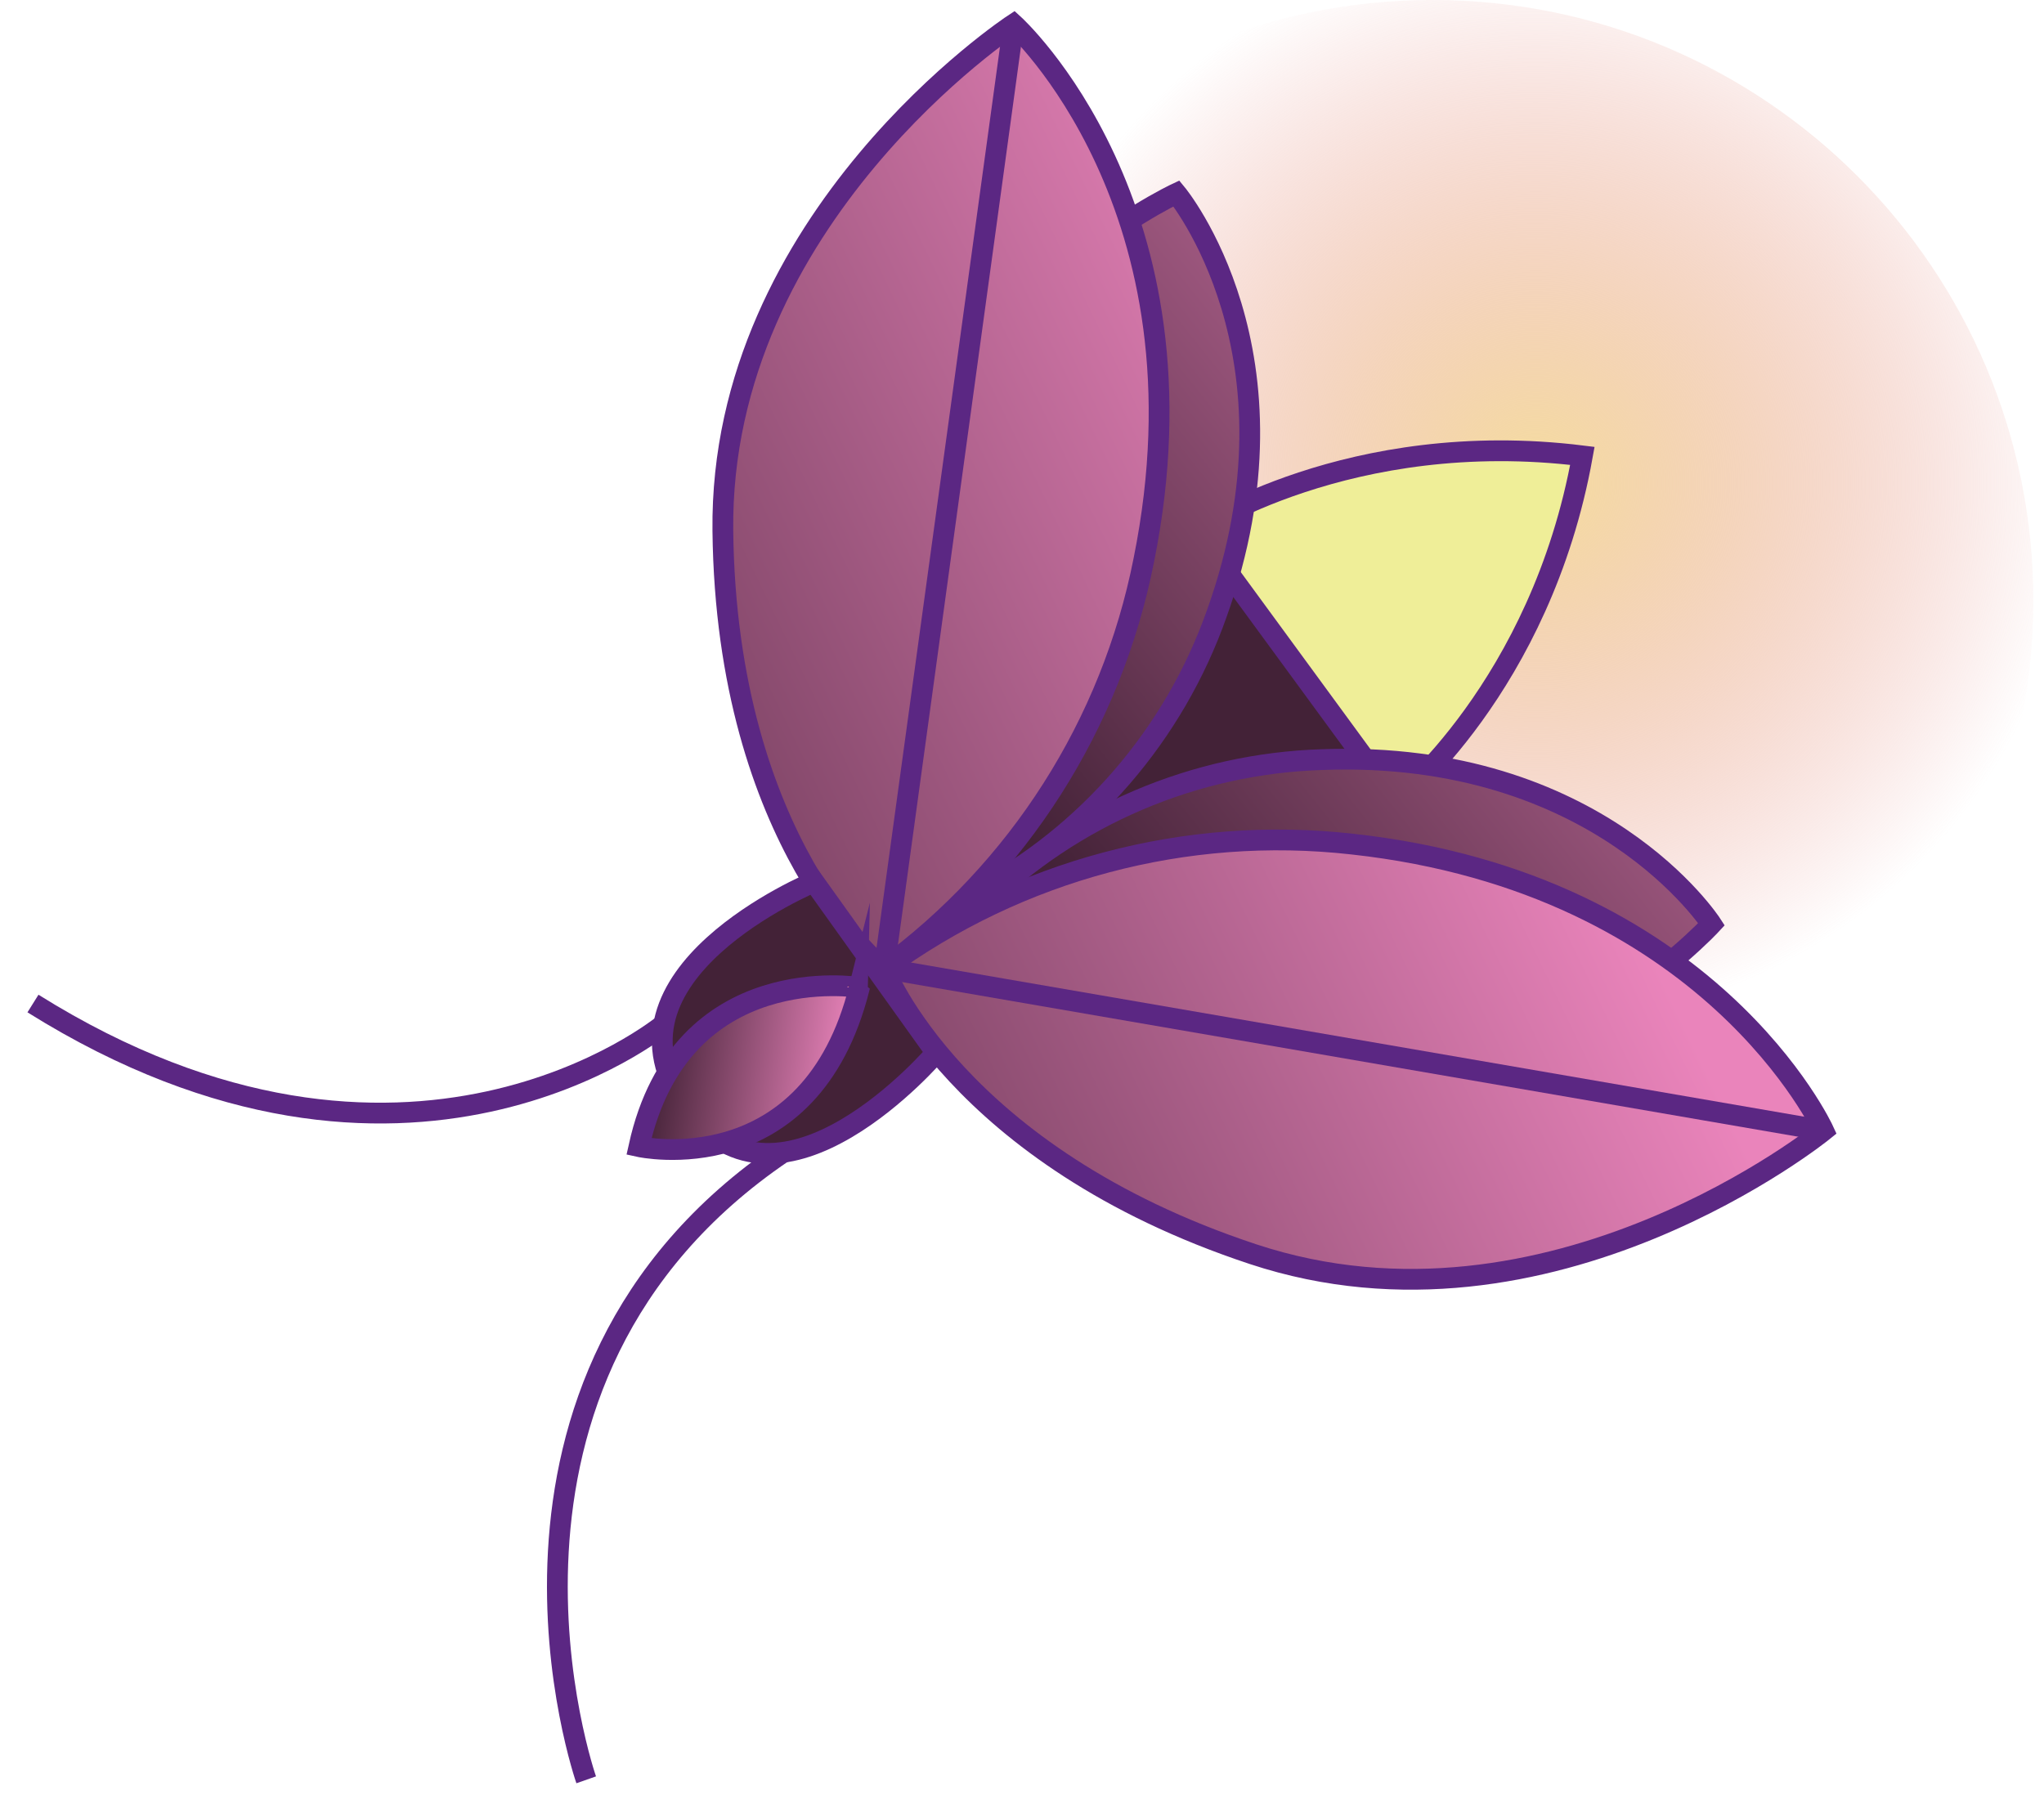
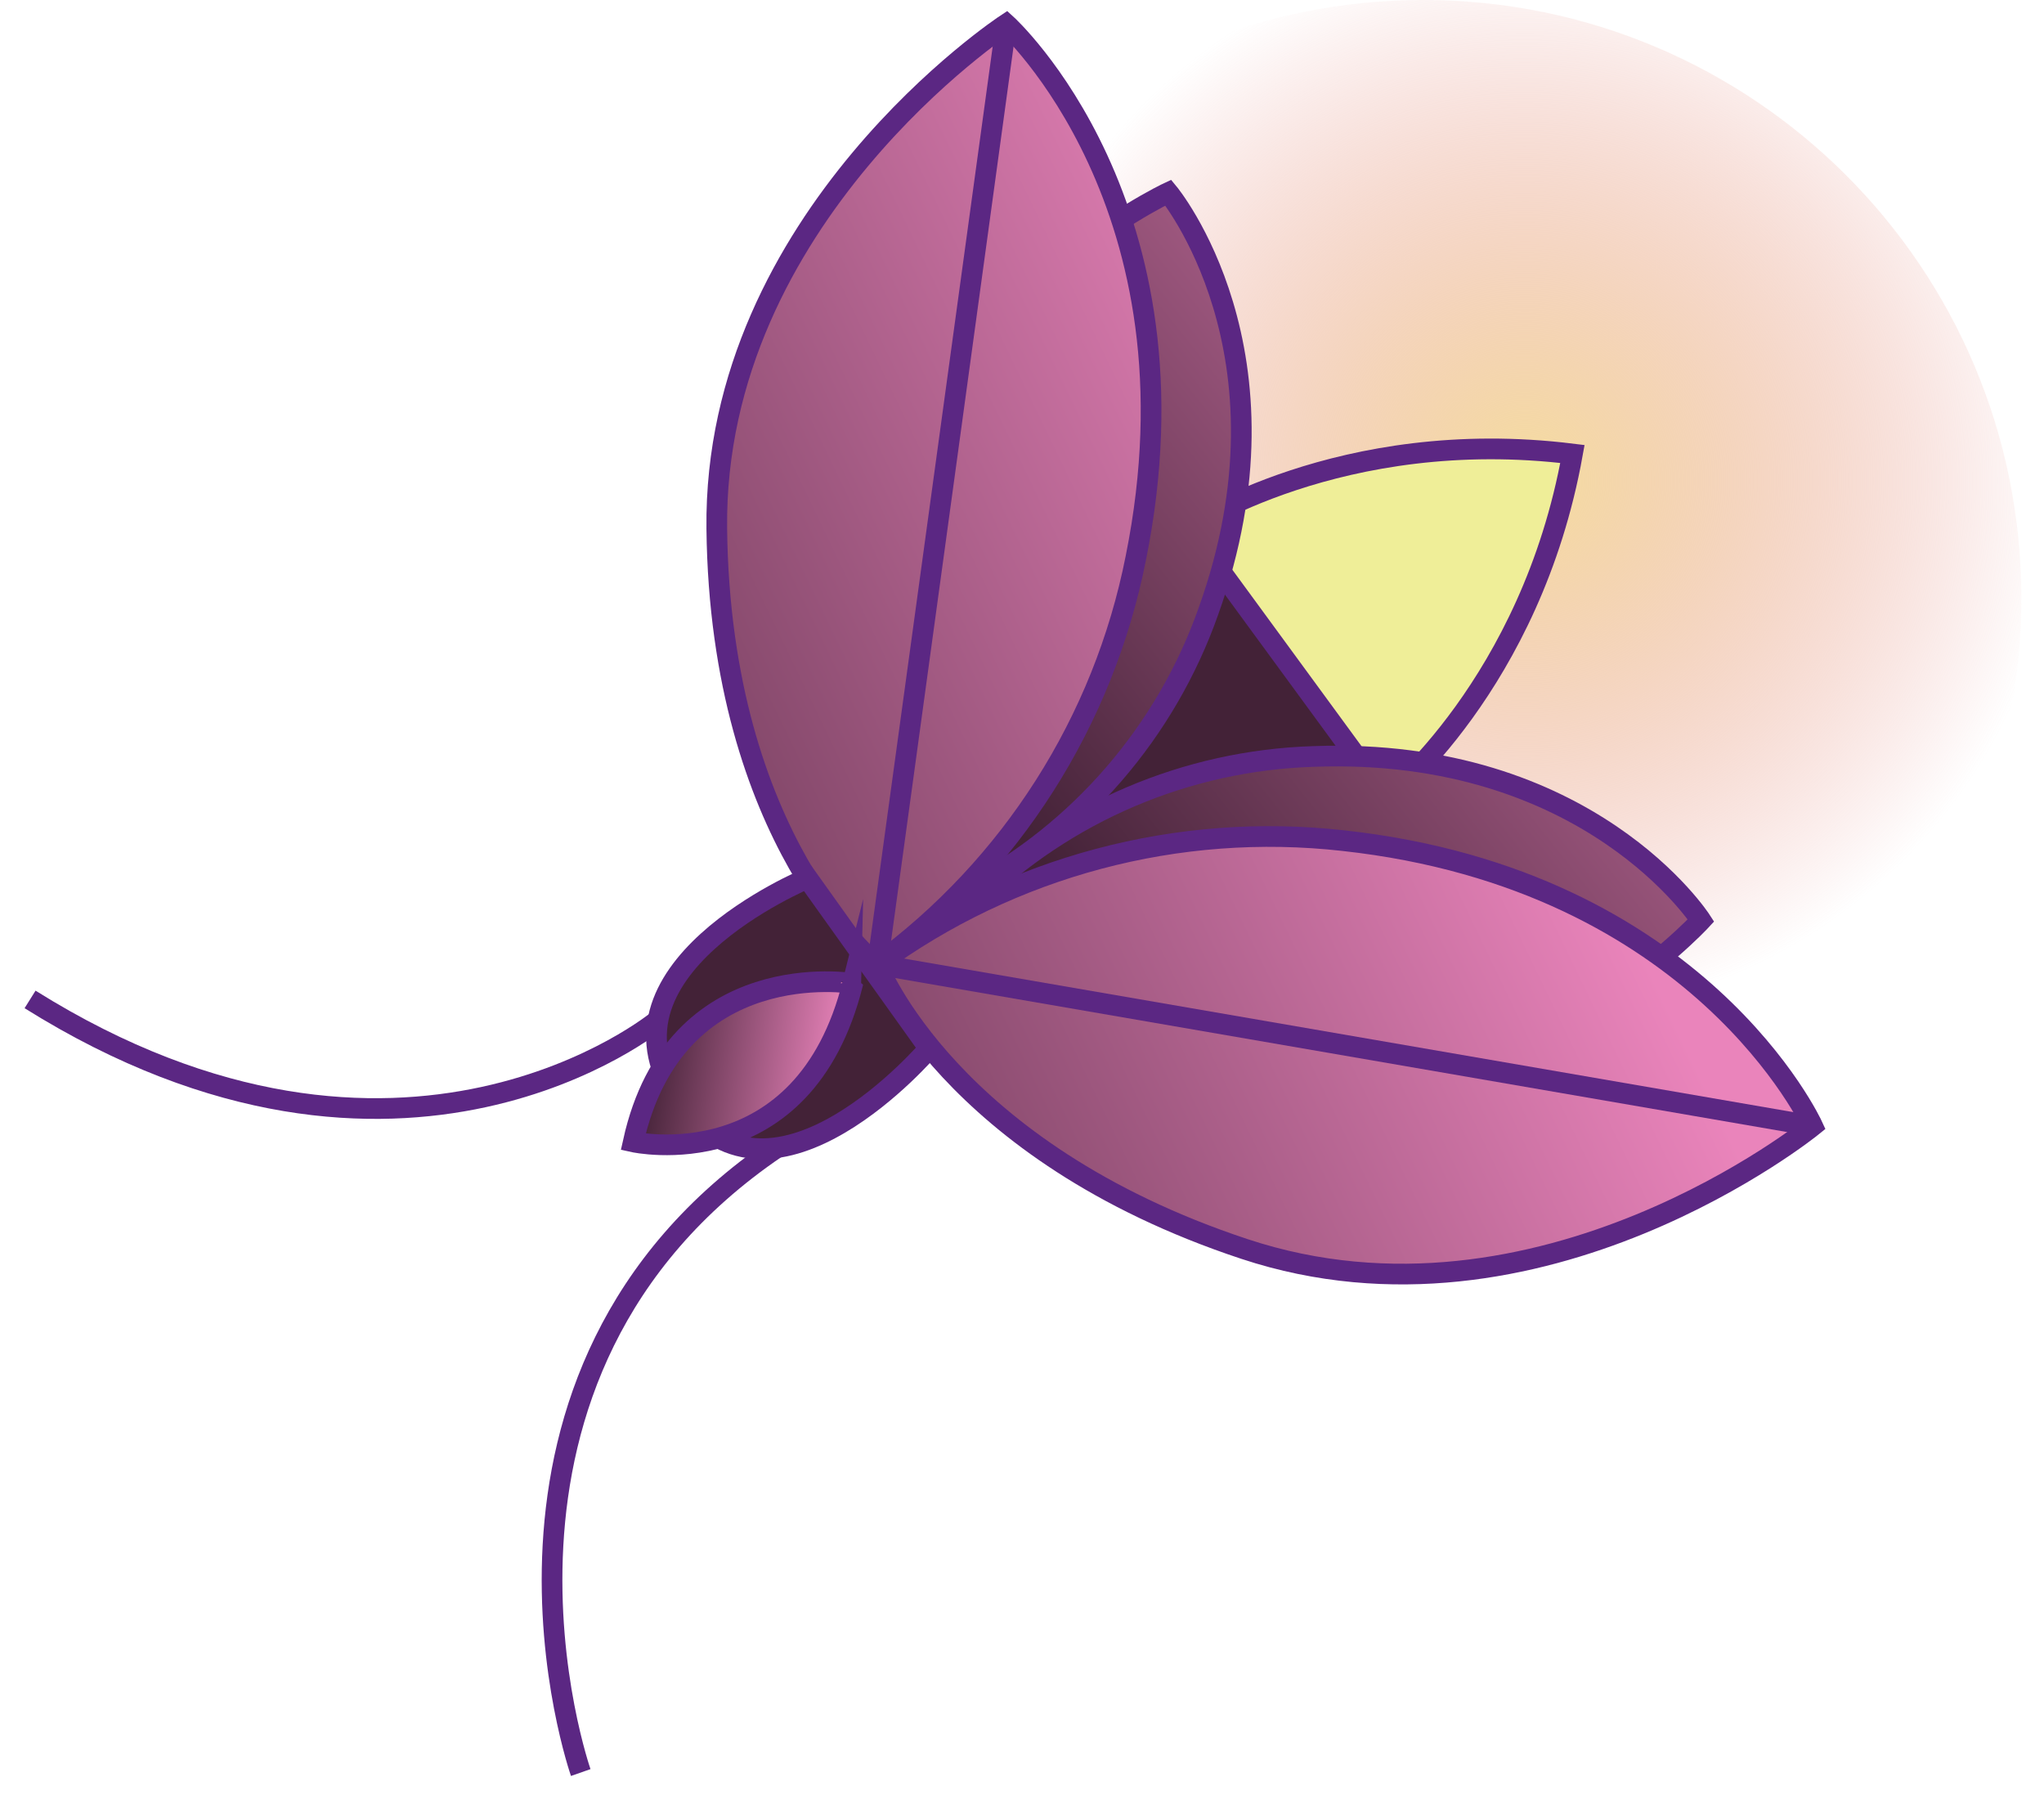
- <svg xmlns="http://www.w3.org/2000/svg" width="62" height="55" viewBox="0 0 62 55" fill="none">
-   <path d="M43.448 36.459C53.516 36.459 61.677 28.297 61.677 18.23C61.677 8.162 53.516 0 43.448 0C33.38 0 25.218 8.162 25.218 18.23C25.218 28.297 33.38 36.459 43.448 36.459Z" fill="url(#paint0_radial_830_9401)" />
-   <path d="M42.328 24.319C42.328 24.319 46.738 20.841 47.998 13.831C40.924 12.955 36.281 16.092 36.281 16.092" fill="#EFEE98" />
-   <path d="M42.328 24.319C42.328 24.319 46.738 20.841 47.998 13.831C40.924 12.955 36.281 16.092 36.281 16.092" stroke="#5B2783" stroke-width="0.63" stroke-miterlimit="10" />
-   <path d="M24.983 24.334L31.625 33.406L42.934 25.127L36.292 16.055L24.983 24.334Z" fill="#432237" stroke="#5B2783" stroke-width="0.63" stroke-miterlimit="10" />
-   <path d="M35.683 5.868C35.683 5.868 28.282 9.333 27.324 16.539C26.367 23.745 29.56 27.14 29.56 27.14C32.99 25.323 35.612 22.283 36.905 18.624C39.733 10.737 35.683 5.868 35.683 5.868Z" fill="url(#paint1_linear_830_9401)" stroke="#5B2783" stroke-width="0.63" stroke-miterlimit="10" />
-   <path d="M30.745 0.734C30.745 0.734 21.819 6.605 21.926 16.104C22.033 25.603 26.801 29.389 26.801 29.389C30.895 26.396 33.712 21.973 34.694 16.998C36.861 6.271 30.745 0.734 30.745 0.734Z" fill="url(#paint2_linear_830_9401)" stroke="#5B2783" stroke-width="0.63" stroke-miterlimit="10" />
-   <path d="M30.744 0.734L26.82 29.382" stroke="#5B2783" stroke-width="0.63" stroke-miterlimit="10" />
-   <path d="M51.915 28.041C51.915 28.041 46.379 34.056 39.223 32.784C32.067 31.512 29.774 27.455 29.774 27.455C32.544 24.74 36.234 23.166 40.111 23.046C48.495 22.737 51.915 28.041 51.915 28.041Z" fill="url(#paint3_linear_830_9401)" stroke="#5B2783" stroke-width="0.63" stroke-miterlimit="10" />
-   <path d="M55.317 34.303C55.317 34.303 47.028 41.036 38.007 38.051C28.987 35.065 26.82 29.389 26.82 29.389C30.911 26.393 35.979 25.044 41.018 25.61C51.891 26.8 55.317 34.303 55.317 34.303Z" fill="url(#paint4_linear_830_9401)" stroke="#5B2783" stroke-width="0.63" stroke-miterlimit="10" />
-   <path d="M55.317 34.302L26.82 29.383" stroke="#5B2783" stroke-width="0.63" stroke-miterlimit="10" />
-   <path d="M28.395 31.94C28.395 31.94 23.664 37.496 20.836 33.622C17.869 29.585 24.691 26.756 24.691 26.756L28.395 31.94Z" fill="#432237" stroke="#5B2783" stroke-width="0.63" stroke-miterlimit="10" />
-   <path d="M19.381 34.788C19.381 34.788 24.578 35.941 26.07 29.956C26.07 29.969 20.653 29.037 19.381 34.788Z" fill="url(#paint5_linear_830_9401)" stroke="#5B2783" stroke-width="0.63" stroke-miterlimit="10" />
-   <path d="M20.137 31.077C20.137 31.077 12.339 37.54 1 30.447" stroke="#5B2783" stroke-width="0.63" stroke-miterlimit="10" />
-   <path d="M17.781 54C17.781 54 13.535 41.887 23.752 34.964" stroke="#5B2783" stroke-width="0.63" stroke-miterlimit="10" />
+ <svg xmlns="http://www.w3.org/2000/svg" width="68" height="60" viewBox="0 0 68 60" fill="none">
+   <path d="M47.344 39.806C58.336 39.806 67.247 30.895 67.247 19.903C67.247 8.911 58.336 0 47.344 0C36.352 0 27.441 8.911 27.441 19.903C27.441 30.895 36.352 39.806 47.344 39.806Z" fill="url(#paint0_radial_1036_7846)" />
+   <path d="M46.122 26.551C46.122 26.551 50.936 22.755 52.312 15.1C44.588 14.144 39.52 17.569 39.52 17.569" fill="#EFEE98" />
+   <path d="M46.122 26.551C46.122 26.551 50.936 22.755 52.312 15.1C44.588 14.144 39.52 17.569 39.52 17.569" stroke="#5B2783" stroke-width="0.688" stroke-miterlimit="10" />
+   <path d="M27.184 26.568L34.436 36.473L46.783 27.433L39.531 17.529L27.184 26.568Z" fill="#432237" stroke="#5B2783" stroke-width="0.688" stroke-miterlimit="10" />
+   <path d="M38.866 6.407C38.866 6.407 30.786 10.189 29.74 18.057C28.695 25.925 32.182 29.631 32.182 29.631C35.926 27.648 38.789 24.329 40.201 20.333C43.288 11.723 38.866 6.407 38.866 6.407Z" fill="url(#paint1_linear_1036_7846)" stroke="#5B2783" stroke-width="0.688" stroke-miterlimit="10" />
+   <path d="M33.475 0.802C33.475 0.802 23.73 7.211 23.846 17.582C23.963 27.953 29.169 32.087 29.169 32.087C33.638 28.819 36.714 23.99 37.787 18.559C40.153 6.847 33.475 0.802 33.475 0.802Z" fill="url(#paint2_linear_1036_7846)" stroke="#5B2783" stroke-width="0.688" stroke-miterlimit="10" />
+   <path d="M33.474 0.802L29.19 32.08" stroke="#5B2783" stroke-width="0.688" stroke-miterlimit="10" />
+   <path d="M56.589 30.615C56.589 30.615 50.543 37.183 42.731 35.794C34.918 34.404 32.415 29.975 32.415 29.975C35.44 27.012 39.468 25.293 43.7 25.161C52.854 24.824 56.589 30.615 56.589 30.615Z" fill="url(#paint3_linear_1036_7846)" stroke="#5B2783" stroke-width="0.688" stroke-miterlimit="10" />
+   <path d="M60.303 37.452C60.303 37.452 51.252 44.803 41.404 41.544C31.555 38.284 29.19 32.087 29.19 32.087C33.656 28.815 39.189 27.343 44.691 27.961C56.562 29.261 60.303 37.452 60.303 37.452Z" fill="url(#paint4_linear_1036_7846)" stroke="#5B2783" stroke-width="0.688" stroke-miterlimit="10" />
+   <path d="M60.303 37.451L29.19 32.08" stroke="#5B2783" stroke-width="0.688" stroke-miterlimit="10" />
+   <path d="M30.909 34.873C30.909 34.873 25.744 40.938 22.656 36.709C19.417 32.3 26.865 29.212 26.865 29.212L30.909 34.873Z" fill="#432237" stroke="#5B2783" stroke-width="0.688" stroke-miterlimit="10" />
+   <path d="M21.067 37.981C21.067 37.981 26.741 39.24 28.371 32.706C28.371 32.72 22.457 31.702 21.067 37.981Z" fill="url(#paint5_linear_1036_7846)" stroke="#5B2783" stroke-width="0.688" stroke-miterlimit="10" />
+   <path d="M21.893 33.93C21.893 33.93 13.379 40.986 1 33.242" stroke="#5B2783" stroke-width="0.688" stroke-miterlimit="10" />
+   <path d="M19.32 58.957C19.32 58.957 14.685 45.732 25.84 38.174" stroke="#5B2783" stroke-width="0.688" stroke-miterlimit="10" />
  <defs>
-     <radialGradient id="paint0_radial_830_9401" cx="0" cy="0" r="1" gradientUnits="userSpaceOnUse" gradientTransform="translate(46.5763 14.6628) rotate(47.4) scale(16.3713)">
+     <radialGradient id="paint0_radial_1036_7846" cx="0" cy="0" r="1" gradientUnits="userSpaceOnUse" gradientTransform="translate(50.7595 16.0088) rotate(47.4) scale(17.8742)">
      <stop stop-color="#F5DD9F" />
      <stop offset="1" stop-color="#E38382" stop-opacity="0" />
    </radialGradient>
-     <linearGradient id="paint1_linear_830_9401" x1="49.875" y1="2.687" x2="27.369" y2="20.641" gradientUnits="userSpaceOnUse">
+     <linearGradient id="paint1_linear_1036_7846" x1="54.361" y1="2.933" x2="29.79" y2="22.536" gradientUnits="userSpaceOnUse">
      <stop stop-color="#EA84BB" />
      <stop offset="1" stop-color="#432237" />
    </linearGradient>
-     <linearGradient id="paint2_linear_830_9401" x1="40.653" y1="9.324" x2="7.875" y2="25.116" gradientUnits="userSpaceOnUse">
+     <linearGradient id="paint2_linear_1036_7846" x1="44.292" y1="10.18" x2="8.506" y2="27.421" gradientUnits="userSpaceOnUse">
      <stop stop-color="#EA84BB" />
      <stop offset="1" stop-color="#432237" />
    </linearGradient>
-     <linearGradient id="paint3_linear_830_9401" x1="58.593" y1="13.616" x2="36.087" y2="31.57" gradientUnits="userSpaceOnUse">
+     <linearGradient id="paint3_linear_1036_7846" x1="63.88" y1="14.866" x2="39.308" y2="34.468" gradientUnits="userSpaceOnUse">
      <stop stop-color="#EA84BB" />
      <stop offset="1" stop-color="#432237" />
    </linearGradient>
-     <linearGradient id="paint4_linear_830_9401" x1="49.55" y1="27.797" x2="16.779" y2="43.596" gradientUnits="userSpaceOnUse">
+     <linearGradient id="paint4_linear_1036_7846" x1="54.007" y1="30.349" x2="18.226" y2="47.598" gradientUnits="userSpaceOnUse">
      <stop stop-color="#EA84BB" />
      <stop offset="1" stop-color="#432237" />
    </linearGradient>
-     <linearGradient id="paint5_linear_830_9401" x1="25.672" y1="32.796" x2="19.871" y2="31.895" gradientUnits="userSpaceOnUse">
+     <linearGradient id="paint5_linear_1036_7846" x1="27.937" y1="35.806" x2="21.603" y2="34.823" gradientUnits="userSpaceOnUse">
      <stop stop-color="#EA84BB" />
      <stop offset="1" stop-color="#432237" />
    </linearGradient>
  </defs>
</svg>
